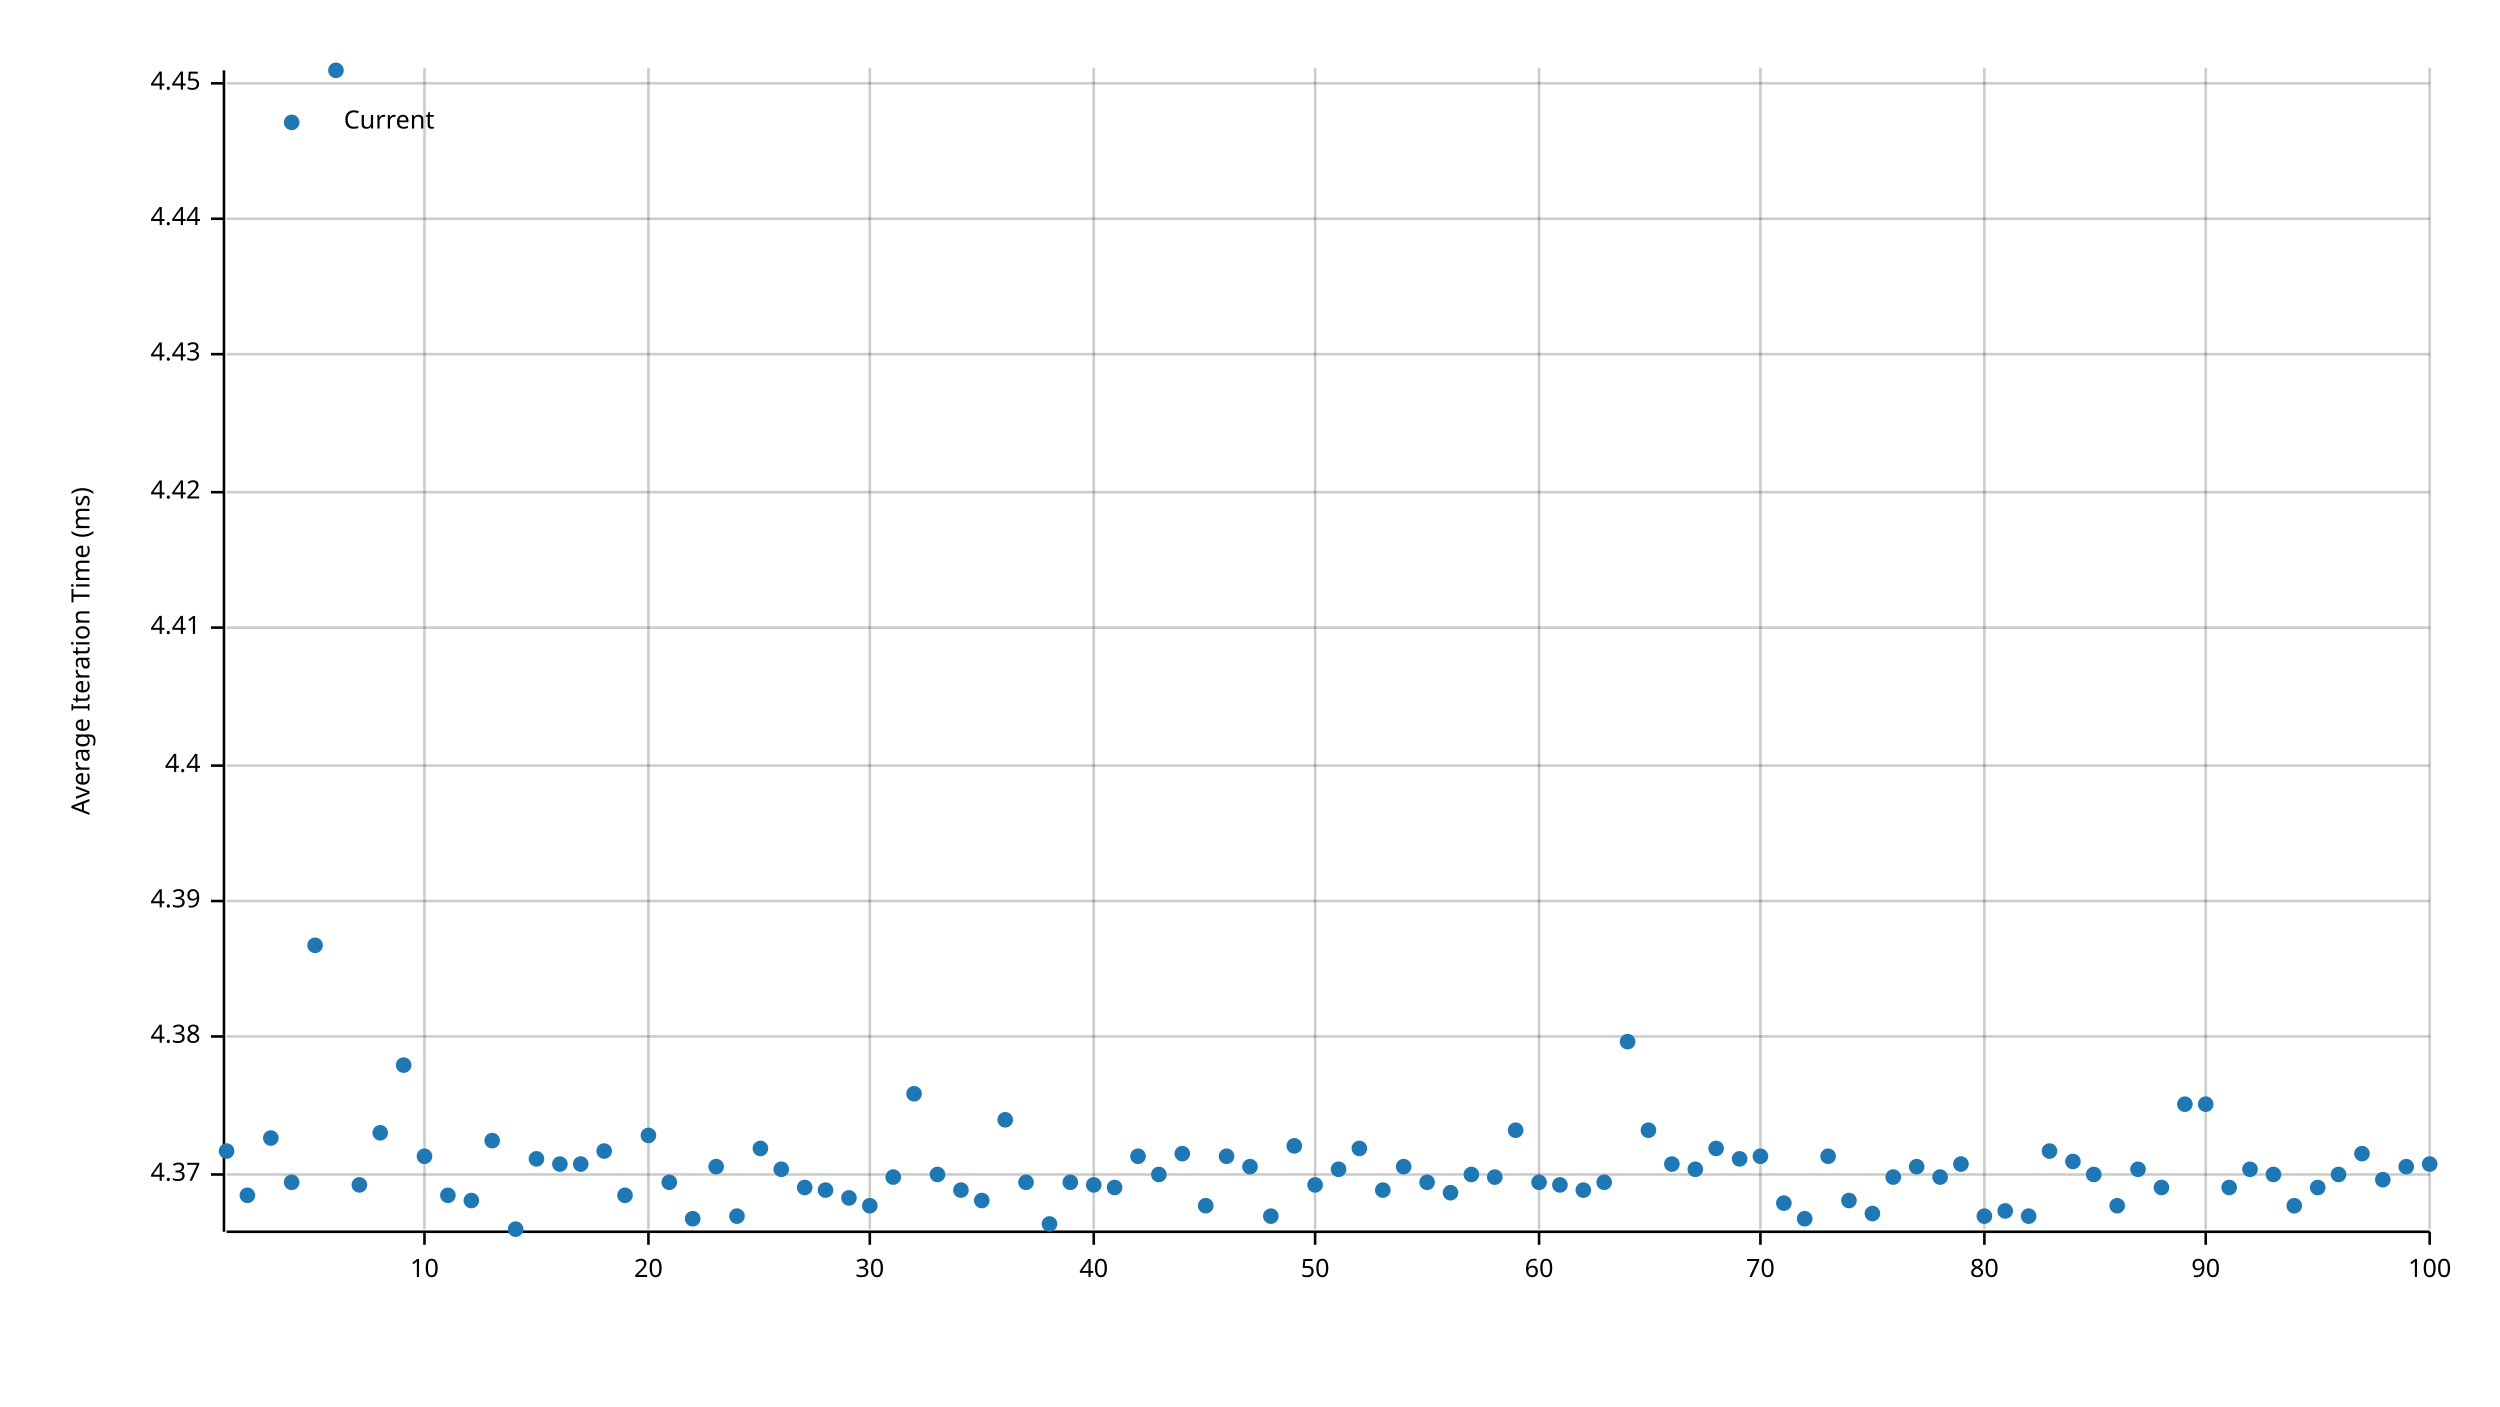
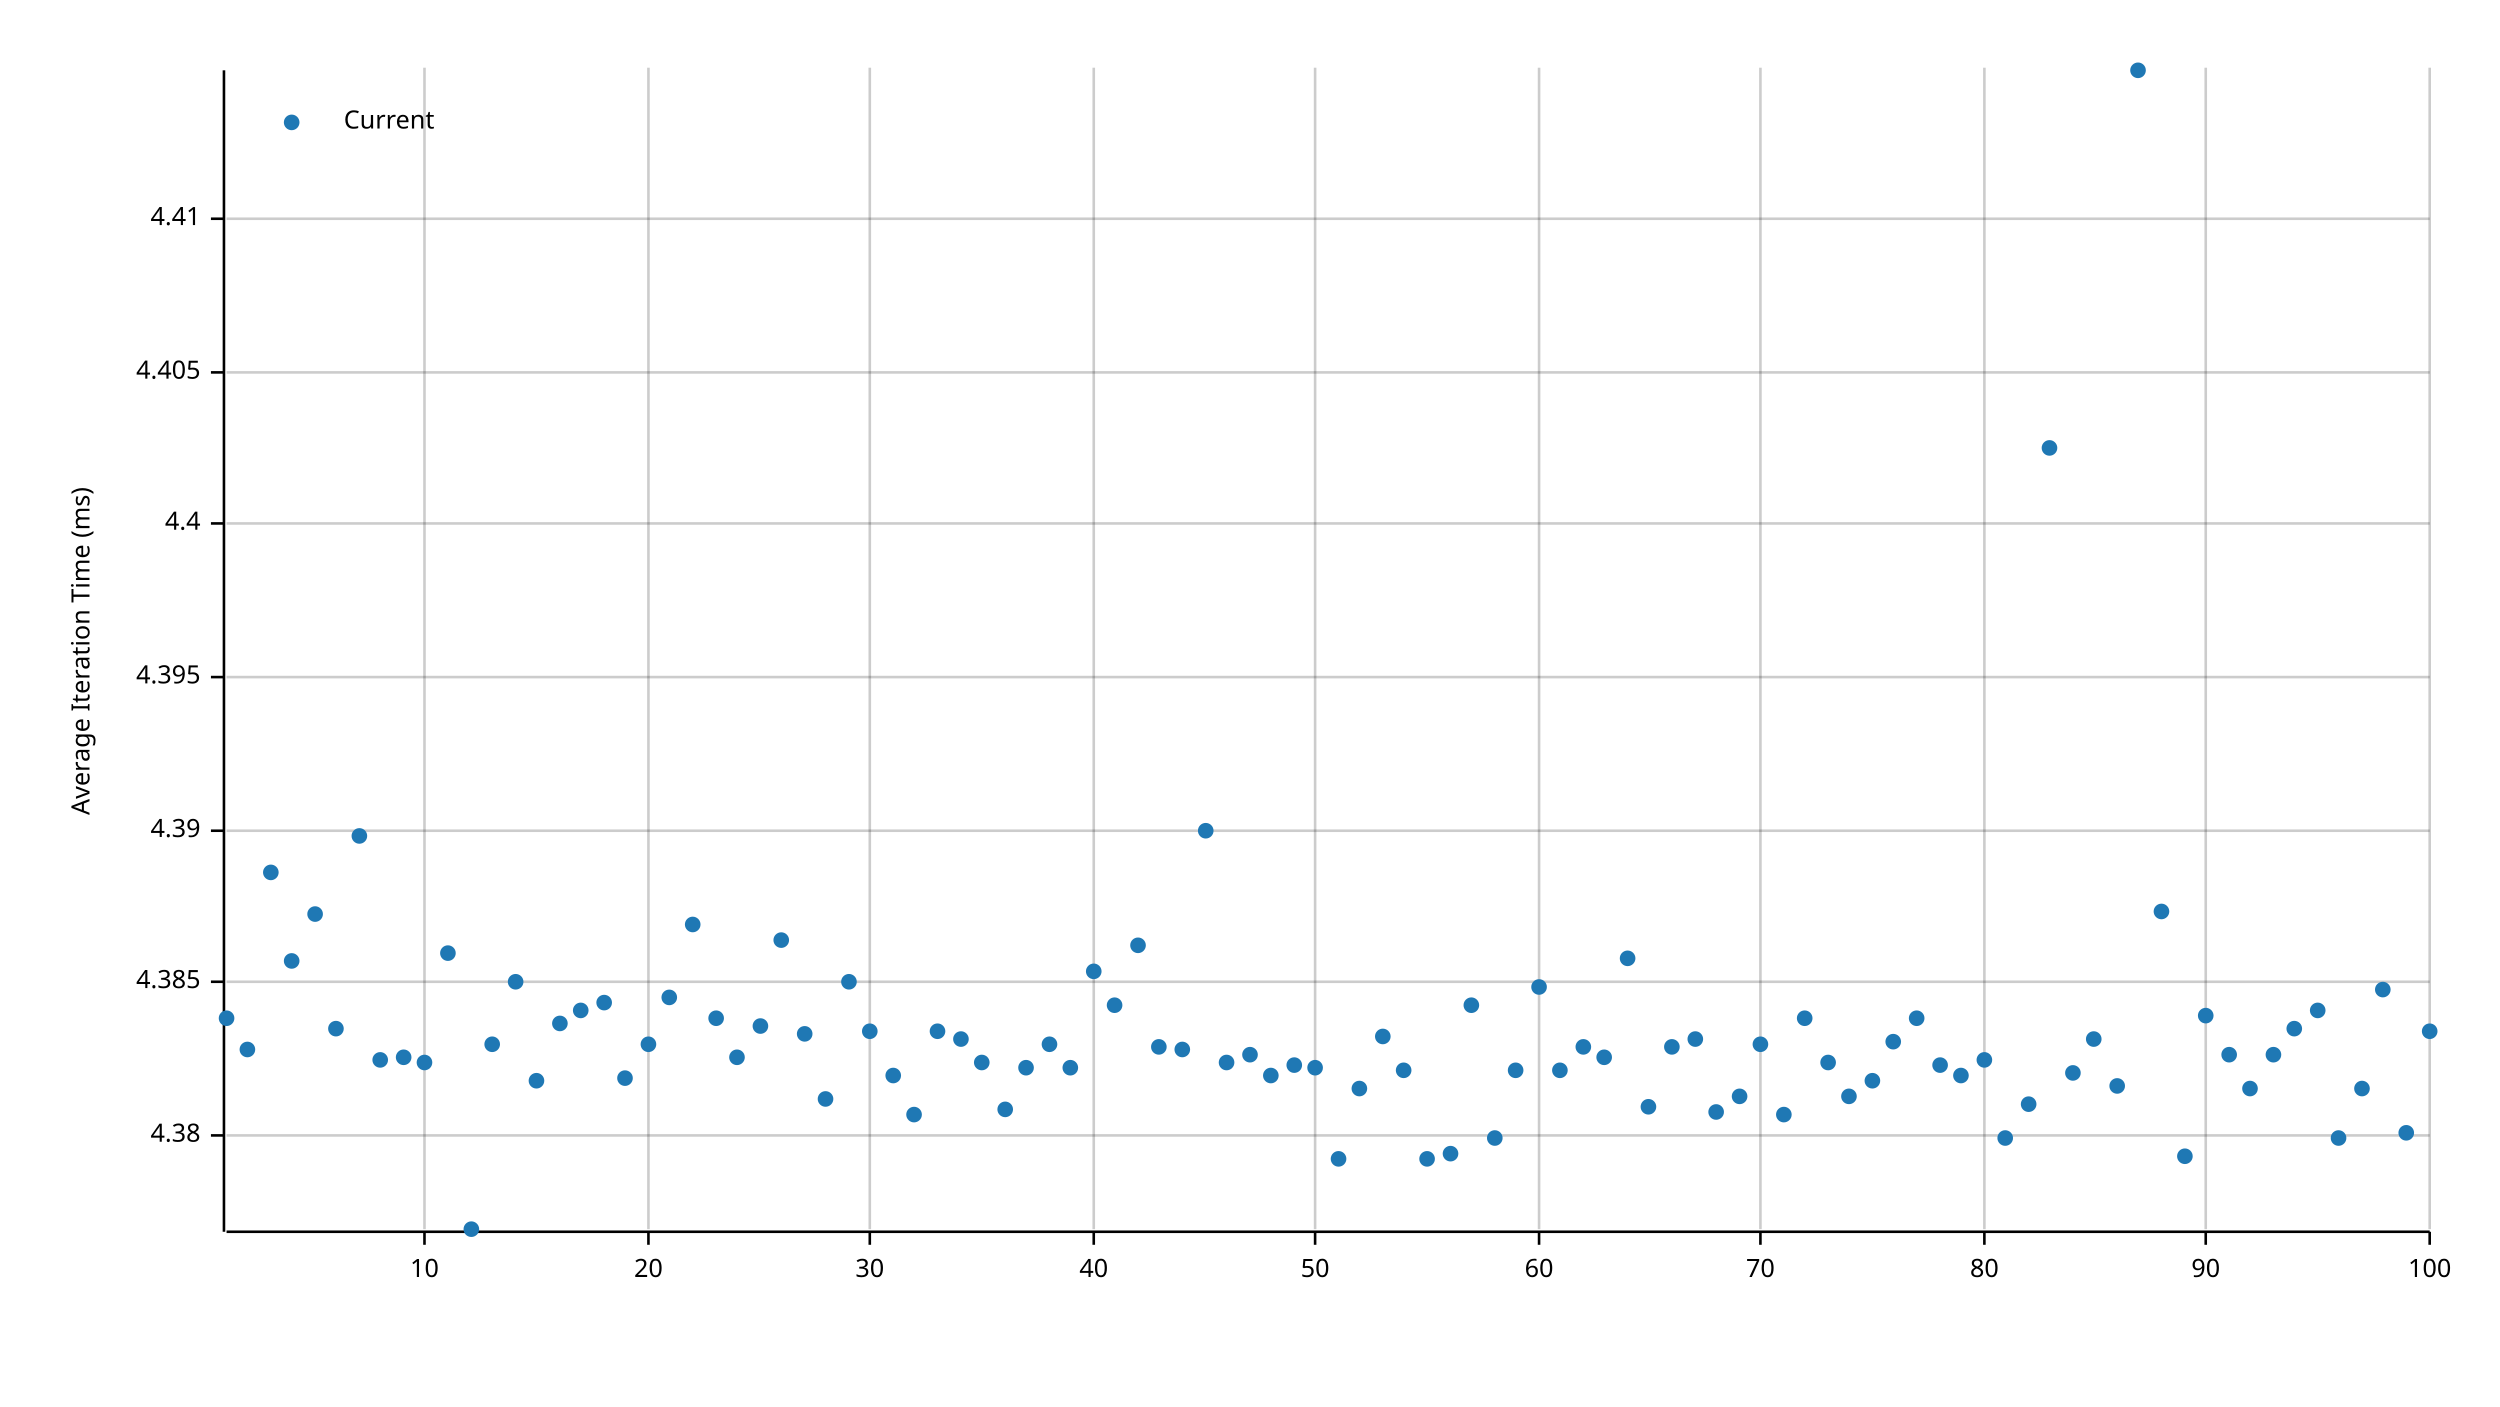
<svg xmlns="http://www.w3.org/2000/svg" width="960" height="540" viewBox="0 0 960 540">
  <text x="27" y="250" dy="0.76em" text-anchor="middle" font-family="sans-serif" font-size="9.677" opacity="1" fill="#000000" transform="rotate(270, 27, 250)">
Average Iteration Time (ms)
</text>
  <line opacity="0.2" stroke="#000000" stroke-width="1" x1="163" y1="472" x2="163" y2="26" />
  <line opacity="0.2" stroke="#000000" stroke-width="1" x1="249" y1="472" x2="249" y2="26" />
  <line opacity="0.2" stroke="#000000" stroke-width="1" x1="334" y1="472" x2="334" y2="26" />
  <line opacity="0.2" stroke="#000000" stroke-width="1" x1="420" y1="472" x2="420" y2="26" />
  <line opacity="0.2" stroke="#000000" stroke-width="1" x1="505" y1="472" x2="505" y2="26" />
  <line opacity="0.2" stroke="#000000" stroke-width="1" x1="591" y1="472" x2="591" y2="26" />
  <line opacity="0.2" stroke="#000000" stroke-width="1" x1="676" y1="472" x2="676" y2="26" />
  <line opacity="0.2" stroke="#000000" stroke-width="1" x1="762" y1="472" x2="762" y2="26" />
  <line opacity="0.2" stroke="#000000" stroke-width="1" x1="847" y1="472" x2="847" y2="26" />
  <line opacity="0.2" stroke="#000000" stroke-width="1" x1="933" y1="472" x2="933" y2="26" />
-   <line opacity="0.2" stroke="#000000" stroke-width="1" x1="87" y1="451" x2="933" y2="451" />
-   <line opacity="0.2" stroke="#000000" stroke-width="1" x1="87" y1="398" x2="933" y2="398" />
-   <line opacity="0.2" stroke="#000000" stroke-width="1" x1="87" y1="346" x2="933" y2="346" />
-   <line opacity="0.2" stroke="#000000" stroke-width="1" x1="87" y1="294" x2="933" y2="294" />
-   <line opacity="0.2" stroke="#000000" stroke-width="1" x1="87" y1="241" x2="933" y2="241" />
-   <line opacity="0.2" stroke="#000000" stroke-width="1" x1="87" y1="189" x2="933" y2="189" />
-   <line opacity="0.2" stroke="#000000" stroke-width="1" x1="87" y1="136" x2="933" y2="136" />
+   <line opacity="0.2" stroke="#000000" stroke-width="1" x1="87" y1="436" x2="933" y2="436" />
+   <line opacity="0.2" stroke="#000000" stroke-width="1" x1="87" y1="377" x2="933" y2="377" />
+   <line opacity="0.2" stroke="#000000" stroke-width="1" x1="87" y1="319" x2="933" y2="319" />
+   <line opacity="0.2" stroke="#000000" stroke-width="1" x1="87" y1="260" x2="933" y2="260" />
+   <line opacity="0.2" stroke="#000000" stroke-width="1" x1="87" y1="201" x2="933" y2="201" />
+   <line opacity="0.2" stroke="#000000" stroke-width="1" x1="87" y1="143" x2="933" y2="143" />
  <line opacity="0.2" stroke="#000000" stroke-width="1" x1="87" y1="84" x2="933" y2="84" />
-   <line opacity="0.2" stroke="#000000" stroke-width="1" x1="87" y1="32" x2="933" y2="32" />
  <polyline fill="none" opacity="1" stroke="#000000" stroke-width="1" points="86,27 86,473 " />
-   <text x="77" y="451" dy="0.5ex" text-anchor="end" font-family="sans-serif" font-size="9.677" opacity="1" fill="#000000">
- 4.37
- </text>
-   <polyline fill="none" opacity="1" stroke="#000000" stroke-width="1" points="81,451 86,451 " />
-   <text x="77" y="398" dy="0.5ex" text-anchor="end" font-family="sans-serif" font-size="9.677" opacity="1" fill="#000000">
+   <text x="77" y="436" dy="0.5ex" text-anchor="end" font-family="sans-serif" font-size="9.677" opacity="1" fill="#000000">
4.38
</text>
-   <polyline fill="none" opacity="1" stroke="#000000" stroke-width="1" points="81,398 86,398 " />
-   <text x="77" y="346" dy="0.5ex" text-anchor="end" font-family="sans-serif" font-size="9.677" opacity="1" fill="#000000">
+   <polyline fill="none" opacity="1" stroke="#000000" stroke-width="1" points="81,436 86,436 " />
+   <text x="77" y="377" dy="0.5ex" text-anchor="end" font-family="sans-serif" font-size="9.677" opacity="1" fill="#000000">
+ 4.385
+ </text>
+   <polyline fill="none" opacity="1" stroke="#000000" stroke-width="1" points="81,377 86,377 " />
+   <text x="77" y="319" dy="0.5ex" text-anchor="end" font-family="sans-serif" font-size="9.677" opacity="1" fill="#000000">
4.39
</text>
-   <polyline fill="none" opacity="1" stroke="#000000" stroke-width="1" points="81,346 86,346 " />
-   <text x="77" y="294" dy="0.5ex" text-anchor="end" font-family="sans-serif" font-size="9.677" opacity="1" fill="#000000">
+   <polyline fill="none" opacity="1" stroke="#000000" stroke-width="1" points="81,319 86,319 " />
+   <text x="77" y="260" dy="0.5ex" text-anchor="end" font-family="sans-serif" font-size="9.677" opacity="1" fill="#000000">
+ 4.395
+ </text>
+   <polyline fill="none" opacity="1" stroke="#000000" stroke-width="1" points="81,260 86,260 " />
+   <text x="77" y="201" dy="0.5ex" text-anchor="end" font-family="sans-serif" font-size="9.677" opacity="1" fill="#000000">
4.4
</text>
-   <polyline fill="none" opacity="1" stroke="#000000" stroke-width="1" points="81,294 86,294 " />
-   <text x="77" y="241" dy="0.5ex" text-anchor="end" font-family="sans-serif" font-size="9.677" opacity="1" fill="#000000">
+   <polyline fill="none" opacity="1" stroke="#000000" stroke-width="1" points="81,201 86,201 " />
+   <text x="77" y="143" dy="0.5ex" text-anchor="end" font-family="sans-serif" font-size="9.677" opacity="1" fill="#000000">
+ 4.405
+ </text>
+   <polyline fill="none" opacity="1" stroke="#000000" stroke-width="1" points="81,143 86,143 " />
+   <text x="77" y="84" dy="0.5ex" text-anchor="end" font-family="sans-serif" font-size="9.677" opacity="1" fill="#000000">
4.41
</text>
-   <polyline fill="none" opacity="1" stroke="#000000" stroke-width="1" points="81,241 86,241 " />
-   <text x="77" y="189" dy="0.5ex" text-anchor="end" font-family="sans-serif" font-size="9.677" opacity="1" fill="#000000">
- 4.42
- </text>
-   <polyline fill="none" opacity="1" stroke="#000000" stroke-width="1" points="81,189 86,189 " />
-   <text x="77" y="136" dy="0.5ex" text-anchor="end" font-family="sans-serif" font-size="9.677" opacity="1" fill="#000000">
- 4.43
- </text>
-   <polyline fill="none" opacity="1" stroke="#000000" stroke-width="1" points="81,136 86,136 " />
-   <text x="77" y="84" dy="0.5ex" text-anchor="end" font-family="sans-serif" font-size="9.677" opacity="1" fill="#000000">
- 4.44
- </text>
  <polyline fill="none" opacity="1" stroke="#000000" stroke-width="1" points="81,84 86,84 " />
-   <text x="77" y="32" dy="0.5ex" text-anchor="end" font-family="sans-serif" font-size="9.677" opacity="1" fill="#000000">
- 4.45
- </text>
-   <polyline fill="none" opacity="1" stroke="#000000" stroke-width="1" points="81,32 86,32 " />
  <polyline fill="none" opacity="1" stroke="#000000" stroke-width="1" points="87,473 933,473 " />
  <text x="163" y="483" dy="0.76em" text-anchor="middle" font-family="sans-serif" font-size="9.677" opacity="1" fill="#000000">
10
</text>
  <polyline fill="none" opacity="1" stroke="#000000" stroke-width="1" points="163,473 163,478 " />
  <text x="249" y="483" dy="0.76em" text-anchor="middle" font-family="sans-serif" font-size="9.677" opacity="1" fill="#000000">
20
</text>
  <polyline fill="none" opacity="1" stroke="#000000" stroke-width="1" points="249,473 249,478 " />
  <text x="334" y="483" dy="0.76em" text-anchor="middle" font-family="sans-serif" font-size="9.677" opacity="1" fill="#000000">
30
</text>
  <polyline fill="none" opacity="1" stroke="#000000" stroke-width="1" points="334,473 334,478 " />
  <text x="420" y="483" dy="0.76em" text-anchor="middle" font-family="sans-serif" font-size="9.677" opacity="1" fill="#000000">
40
</text>
  <polyline fill="none" opacity="1" stroke="#000000" stroke-width="1" points="420,473 420,478 " />
  <text x="505" y="483" dy="0.76em" text-anchor="middle" font-family="sans-serif" font-size="9.677" opacity="1" fill="#000000">
50
</text>
  <polyline fill="none" opacity="1" stroke="#000000" stroke-width="1" points="505,473 505,478 " />
  <text x="591" y="483" dy="0.76em" text-anchor="middle" font-family="sans-serif" font-size="9.677" opacity="1" fill="#000000">
60
</text>
  <polyline fill="none" opacity="1" stroke="#000000" stroke-width="1" points="591,473 591,478 " />
  <text x="676" y="483" dy="0.76em" text-anchor="middle" font-family="sans-serif" font-size="9.677" opacity="1" fill="#000000">
70
</text>
  <polyline fill="none" opacity="1" stroke="#000000" stroke-width="1" points="676,473 676,478 " />
  <text x="762" y="483" dy="0.76em" text-anchor="middle" font-family="sans-serif" font-size="9.677" opacity="1" fill="#000000">
80
</text>
  <polyline fill="none" opacity="1" stroke="#000000" stroke-width="1" points="762,473 762,478 " />
  <text x="847" y="483" dy="0.76em" text-anchor="middle" font-family="sans-serif" font-size="9.677" opacity="1" fill="#000000">
90
</text>
  <polyline fill="none" opacity="1" stroke="#000000" stroke-width="1" points="847,473 847,478 " />
  <text x="933" y="483" dy="0.76em" text-anchor="middle" font-family="sans-serif" font-size="9.677" opacity="1" fill="#000000">
100
</text>
  <polyline fill="none" opacity="1" stroke="#000000" stroke-width="1" points="933,473 933,478 " />
-   <circle cx="87" cy="442" r="3" opacity="1" fill="#1F78B4" stroke="none" stroke-width="1" />
-   <circle cx="95" cy="459" r="3" opacity="1" fill="#1F78B4" stroke="none" stroke-width="1" />
-   <circle cx="104" cy="437" r="3" opacity="1" fill="#1F78B4" stroke="none" stroke-width="1" />
-   <circle cx="112" cy="454" r="3" opacity="1" fill="#1F78B4" stroke="none" stroke-width="1" />
-   <circle cx="121" cy="363" r="3" opacity="1" fill="#1F78B4" stroke="none" stroke-width="1" />
-   <circle cx="129" cy="27" r="3" opacity="1" fill="#1F78B4" stroke="none" stroke-width="1" />
-   <circle cx="138" cy="455" r="3" opacity="1" fill="#1F78B4" stroke="none" stroke-width="1" />
-   <circle cx="146" cy="435" r="3" opacity="1" fill="#1F78B4" stroke="none" stroke-width="1" />
-   <circle cx="155" cy="409" r="3" opacity="1" fill="#1F78B4" stroke="none" stroke-width="1" />
-   <circle cx="163" cy="444" r="3" opacity="1" fill="#1F78B4" stroke="none" stroke-width="1" />
-   <circle cx="172" cy="459" r="3" opacity="1" fill="#1F78B4" stroke="none" stroke-width="1" />
-   <circle cx="181" cy="461" r="3" opacity="1" fill="#1F78B4" stroke="none" stroke-width="1" />
-   <circle cx="189" cy="438" r="3" opacity="1" fill="#1F78B4" stroke="none" stroke-width="1" />
-   <circle cx="198" cy="472" r="3" opacity="1" fill="#1F78B4" stroke="none" stroke-width="1" />
-   <circle cx="206" cy="445" r="3" opacity="1" fill="#1F78B4" stroke="none" stroke-width="1" />
-   <circle cx="215" cy="447" r="3" opacity="1" fill="#1F78B4" stroke="none" stroke-width="1" />
-   <circle cx="223" cy="447" r="3" opacity="1" fill="#1F78B4" stroke="none" stroke-width="1" />
-   <circle cx="232" cy="442" r="3" opacity="1" fill="#1F78B4" stroke="none" stroke-width="1" />
-   <circle cx="240" cy="459" r="3" opacity="1" fill="#1F78B4" stroke="none" stroke-width="1" />
-   <circle cx="249" cy="436" r="3" opacity="1" fill="#1F78B4" stroke="none" stroke-width="1" />
-   <circle cx="257" cy="454" r="3" opacity="1" fill="#1F78B4" stroke="none" stroke-width="1" />
-   <circle cx="266" cy="468" r="3" opacity="1" fill="#1F78B4" stroke="none" stroke-width="1" />
-   <circle cx="275" cy="448" r="3" opacity="1" fill="#1F78B4" stroke="none" stroke-width="1" />
-   <circle cx="283" cy="467" r="3" opacity="1" fill="#1F78B4" stroke="none" stroke-width="1" />
-   <circle cx="292" cy="441" r="3" opacity="1" fill="#1F78B4" stroke="none" stroke-width="1" />
-   <circle cx="300" cy="449" r="3" opacity="1" fill="#1F78B4" stroke="none" stroke-width="1" />
-   <circle cx="309" cy="456" r="3" opacity="1" fill="#1F78B4" stroke="none" stroke-width="1" />
-   <circle cx="317" cy="457" r="3" opacity="1" fill="#1F78B4" stroke="none" stroke-width="1" />
-   <circle cx="326" cy="460" r="3" opacity="1" fill="#1F78B4" stroke="none" stroke-width="1" />
-   <circle cx="334" cy="463" r="3" opacity="1" fill="#1F78B4" stroke="none" stroke-width="1" />
-   <circle cx="343" cy="452" r="3" opacity="1" fill="#1F78B4" stroke="none" stroke-width="1" />
-   <circle cx="351" cy="420" r="3" opacity="1" fill="#1F78B4" stroke="none" stroke-width="1" />
-   <circle cx="360" cy="451" r="3" opacity="1" fill="#1F78B4" stroke="none" stroke-width="1" />
-   <circle cx="369" cy="457" r="3" opacity="1" fill="#1F78B4" stroke="none" stroke-width="1" />
-   <circle cx="377" cy="461" r="3" opacity="1" fill="#1F78B4" stroke="none" stroke-width="1" />
-   <circle cx="386" cy="430" r="3" opacity="1" fill="#1F78B4" stroke="none" stroke-width="1" />
-   <circle cx="394" cy="454" r="3" opacity="1" fill="#1F78B4" stroke="none" stroke-width="1" />
-   <circle cx="403" cy="470" r="3" opacity="1" fill="#1F78B4" stroke="none" stroke-width="1" />
-   <circle cx="411" cy="454" r="3" opacity="1" fill="#1F78B4" stroke="none" stroke-width="1" />
-   <circle cx="420" cy="455" r="3" opacity="1" fill="#1F78B4" stroke="none" stroke-width="1" />
-   <circle cx="428" cy="456" r="3" opacity="1" fill="#1F78B4" stroke="none" stroke-width="1" />
-   <circle cx="437" cy="444" r="3" opacity="1" fill="#1F78B4" stroke="none" stroke-width="1" />
-   <circle cx="445" cy="451" r="3" opacity="1" fill="#1F78B4" stroke="none" stroke-width="1" />
-   <circle cx="454" cy="443" r="3" opacity="1" fill="#1F78B4" stroke="none" stroke-width="1" />
-   <circle cx="463" cy="463" r="3" opacity="1" fill="#1F78B4" stroke="none" stroke-width="1" />
-   <circle cx="471" cy="444" r="3" opacity="1" fill="#1F78B4" stroke="none" stroke-width="1" />
-   <circle cx="480" cy="448" r="3" opacity="1" fill="#1F78B4" stroke="none" stroke-width="1" />
-   <circle cx="488" cy="467" r="3" opacity="1" fill="#1F78B4" stroke="none" stroke-width="1" />
-   <circle cx="497" cy="440" r="3" opacity="1" fill="#1F78B4" stroke="none" stroke-width="1" />
-   <circle cx="505" cy="455" r="3" opacity="1" fill="#1F78B4" stroke="none" stroke-width="1" />
-   <circle cx="514" cy="449" r="3" opacity="1" fill="#1F78B4" stroke="none" stroke-width="1" />
-   <circle cx="522" cy="441" r="3" opacity="1" fill="#1F78B4" stroke="none" stroke-width="1" />
-   <circle cx="531" cy="457" r="3" opacity="1" fill="#1F78B4" stroke="none" stroke-width="1" />
-   <circle cx="539" cy="448" r="3" opacity="1" fill="#1F78B4" stroke="none" stroke-width="1" />
-   <circle cx="548" cy="454" r="3" opacity="1" fill="#1F78B4" stroke="none" stroke-width="1" />
-   <circle cx="557" cy="458" r="3" opacity="1" fill="#1F78B4" stroke="none" stroke-width="1" />
-   <circle cx="565" cy="451" r="3" opacity="1" fill="#1F78B4" stroke="none" stroke-width="1" />
-   <circle cx="574" cy="452" r="3" opacity="1" fill="#1F78B4" stroke="none" stroke-width="1" />
-   <circle cx="582" cy="434" r="3" opacity="1" fill="#1F78B4" stroke="none" stroke-width="1" />
-   <circle cx="591" cy="454" r="3" opacity="1" fill="#1F78B4" stroke="none" stroke-width="1" />
-   <circle cx="599" cy="455" r="3" opacity="1" fill="#1F78B4" stroke="none" stroke-width="1" />
-   <circle cx="608" cy="457" r="3" opacity="1" fill="#1F78B4" stroke="none" stroke-width="1" />
-   <circle cx="616" cy="454" r="3" opacity="1" fill="#1F78B4" stroke="none" stroke-width="1" />
-   <circle cx="625" cy="400" r="3" opacity="1" fill="#1F78B4" stroke="none" stroke-width="1" />
-   <circle cx="633" cy="434" r="3" opacity="1" fill="#1F78B4" stroke="none" stroke-width="1" />
-   <circle cx="642" cy="447" r="3" opacity="1" fill="#1F78B4" stroke="none" stroke-width="1" />
-   <circle cx="651" cy="449" r="3" opacity="1" fill="#1F78B4" stroke="none" stroke-width="1" />
-   <circle cx="659" cy="441" r="3" opacity="1" fill="#1F78B4" stroke="none" stroke-width="1" />
-   <circle cx="668" cy="445" r="3" opacity="1" fill="#1F78B4" stroke="none" stroke-width="1" />
-   <circle cx="676" cy="444" r="3" opacity="1" fill="#1F78B4" stroke="none" stroke-width="1" />
-   <circle cx="685" cy="462" r="3" opacity="1" fill="#1F78B4" stroke="none" stroke-width="1" />
-   <circle cx="693" cy="468" r="3" opacity="1" fill="#1F78B4" stroke="none" stroke-width="1" />
-   <circle cx="702" cy="444" r="3" opacity="1" fill="#1F78B4" stroke="none" stroke-width="1" />
-   <circle cx="710" cy="461" r="3" opacity="1" fill="#1F78B4" stroke="none" stroke-width="1" />
-   <circle cx="719" cy="466" r="3" opacity="1" fill="#1F78B4" stroke="none" stroke-width="1" />
-   <circle cx="727" cy="452" r="3" opacity="1" fill="#1F78B4" stroke="none" stroke-width="1" />
-   <circle cx="736" cy="448" r="3" opacity="1" fill="#1F78B4" stroke="none" stroke-width="1" />
-   <circle cx="745" cy="452" r="3" opacity="1" fill="#1F78B4" stroke="none" stroke-width="1" />
-   <circle cx="753" cy="447" r="3" opacity="1" fill="#1F78B4" stroke="none" stroke-width="1" />
-   <circle cx="762" cy="467" r="3" opacity="1" fill="#1F78B4" stroke="none" stroke-width="1" />
-   <circle cx="770" cy="465" r="3" opacity="1" fill="#1F78B4" stroke="none" stroke-width="1" />
-   <circle cx="779" cy="467" r="3" opacity="1" fill="#1F78B4" stroke="none" stroke-width="1" />
-   <circle cx="787" cy="442" r="3" opacity="1" fill="#1F78B4" stroke="none" stroke-width="1" />
-   <circle cx="796" cy="446" r="3" opacity="1" fill="#1F78B4" stroke="none" stroke-width="1" />
-   <circle cx="804" cy="451" r="3" opacity="1" fill="#1F78B4" stroke="none" stroke-width="1" />
-   <circle cx="813" cy="463" r="3" opacity="1" fill="#1F78B4" stroke="none" stroke-width="1" />
-   <circle cx="821" cy="449" r="3" opacity="1" fill="#1F78B4" stroke="none" stroke-width="1" />
-   <circle cx="830" cy="456" r="3" opacity="1" fill="#1F78B4" stroke="none" stroke-width="1" />
-   <circle cx="839" cy="424" r="3" opacity="1" fill="#1F78B4" stroke="none" stroke-width="1" />
-   <circle cx="847" cy="424" r="3" opacity="1" fill="#1F78B4" stroke="none" stroke-width="1" />
-   <circle cx="856" cy="456" r="3" opacity="1" fill="#1F78B4" stroke="none" stroke-width="1" />
-   <circle cx="864" cy="449" r="3" opacity="1" fill="#1F78B4" stroke="none" stroke-width="1" />
-   <circle cx="873" cy="451" r="3" opacity="1" fill="#1F78B4" stroke="none" stroke-width="1" />
-   <circle cx="881" cy="463" r="3" opacity="1" fill="#1F78B4" stroke="none" stroke-width="1" />
-   <circle cx="890" cy="456" r="3" opacity="1" fill="#1F78B4" stroke="none" stroke-width="1" />
-   <circle cx="898" cy="451" r="3" opacity="1" fill="#1F78B4" stroke="none" stroke-width="1" />
-   <circle cx="907" cy="443" r="3" opacity="1" fill="#1F78B4" stroke="none" stroke-width="1" />
-   <circle cx="915" cy="453" r="3" opacity="1" fill="#1F78B4" stroke="none" stroke-width="1" />
-   <circle cx="924" cy="448" r="3" opacity="1" fill="#1F78B4" stroke="none" stroke-width="1" />
-   <circle cx="933" cy="447" r="3" opacity="1" fill="#1F78B4" stroke="none" stroke-width="1" />
+   <circle cx="87" cy="391" r="3" opacity="1" fill="#1F78B4" stroke="none" stroke-width="1" />
+   <circle cx="95" cy="403" r="3" opacity="1" fill="#1F78B4" stroke="none" stroke-width="1" />
+   <circle cx="104" cy="335" r="3" opacity="1" fill="#1F78B4" stroke="none" stroke-width="1" />
+   <circle cx="112" cy="369" r="3" opacity="1" fill="#1F78B4" stroke="none" stroke-width="1" />
+   <circle cx="121" cy="351" r="3" opacity="1" fill="#1F78B4" stroke="none" stroke-width="1" />
+   <circle cx="129" cy="395" r="3" opacity="1" fill="#1F78B4" stroke="none" stroke-width="1" />
+   <circle cx="138" cy="321" r="3" opacity="1" fill="#1F78B4" stroke="none" stroke-width="1" />
+   <circle cx="146" cy="407" r="3" opacity="1" fill="#1F78B4" stroke="none" stroke-width="1" />
+   <circle cx="155" cy="406" r="3" opacity="1" fill="#1F78B4" stroke="none" stroke-width="1" />
+   <circle cx="163" cy="408" r="3" opacity="1" fill="#1F78B4" stroke="none" stroke-width="1" />
+   <circle cx="172" cy="366" r="3" opacity="1" fill="#1F78B4" stroke="none" stroke-width="1" />
+   <circle cx="181" cy="472" r="3" opacity="1" fill="#1F78B4" stroke="none" stroke-width="1" />
+   <circle cx="189" cy="401" r="3" opacity="1" fill="#1F78B4" stroke="none" stroke-width="1" />
+   <circle cx="198" cy="377" r="3" opacity="1" fill="#1F78B4" stroke="none" stroke-width="1" />
+   <circle cx="206" cy="415" r="3" opacity="1" fill="#1F78B4" stroke="none" stroke-width="1" />
+   <circle cx="215" cy="393" r="3" opacity="1" fill="#1F78B4" stroke="none" stroke-width="1" />
+   <circle cx="223" cy="388" r="3" opacity="1" fill="#1F78B4" stroke="none" stroke-width="1" />
+   <circle cx="232" cy="385" r="3" opacity="1" fill="#1F78B4" stroke="none" stroke-width="1" />
+   <circle cx="240" cy="414" r="3" opacity="1" fill="#1F78B4" stroke="none" stroke-width="1" />
+   <circle cx="249" cy="401" r="3" opacity="1" fill="#1F78B4" stroke="none" stroke-width="1" />
+   <circle cx="257" cy="383" r="3" opacity="1" fill="#1F78B4" stroke="none" stroke-width="1" />
+   <circle cx="266" cy="355" r="3" opacity="1" fill="#1F78B4" stroke="none" stroke-width="1" />
+   <circle cx="275" cy="391" r="3" opacity="1" fill="#1F78B4" stroke="none" stroke-width="1" />
+   <circle cx="283" cy="406" r="3" opacity="1" fill="#1F78B4" stroke="none" stroke-width="1" />
+   <circle cx="292" cy="394" r="3" opacity="1" fill="#1F78B4" stroke="none" stroke-width="1" />
+   <circle cx="300" cy="361" r="3" opacity="1" fill="#1F78B4" stroke="none" stroke-width="1" />
+   <circle cx="309" cy="397" r="3" opacity="1" fill="#1F78B4" stroke="none" stroke-width="1" />
+   <circle cx="317" cy="422" r="3" opacity="1" fill="#1F78B4" stroke="none" stroke-width="1" />
+   <circle cx="326" cy="377" r="3" opacity="1" fill="#1F78B4" stroke="none" stroke-width="1" />
+   <circle cx="334" cy="396" r="3" opacity="1" fill="#1F78B4" stroke="none" stroke-width="1" />
+   <circle cx="343" cy="413" r="3" opacity="1" fill="#1F78B4" stroke="none" stroke-width="1" />
+   <circle cx="351" cy="428" r="3" opacity="1" fill="#1F78B4" stroke="none" stroke-width="1" />
+   <circle cx="360" cy="396" r="3" opacity="1" fill="#1F78B4" stroke="none" stroke-width="1" />
+   <circle cx="369" cy="399" r="3" opacity="1" fill="#1F78B4" stroke="none" stroke-width="1" />
+   <circle cx="377" cy="408" r="3" opacity="1" fill="#1F78B4" stroke="none" stroke-width="1" />
+   <circle cx="386" cy="426" r="3" opacity="1" fill="#1F78B4" stroke="none" stroke-width="1" />
+   <circle cx="394" cy="410" r="3" opacity="1" fill="#1F78B4" stroke="none" stroke-width="1" />
+   <circle cx="403" cy="401" r="3" opacity="1" fill="#1F78B4" stroke="none" stroke-width="1" />
+   <circle cx="411" cy="410" r="3" opacity="1" fill="#1F78B4" stroke="none" stroke-width="1" />
+   <circle cx="420" cy="373" r="3" opacity="1" fill="#1F78B4" stroke="none" stroke-width="1" />
+   <circle cx="428" cy="386" r="3" opacity="1" fill="#1F78B4" stroke="none" stroke-width="1" />
+   <circle cx="437" cy="363" r="3" opacity="1" fill="#1F78B4" stroke="none" stroke-width="1" />
+   <circle cx="445" cy="402" r="3" opacity="1" fill="#1F78B4" stroke="none" stroke-width="1" />
+   <circle cx="454" cy="403" r="3" opacity="1" fill="#1F78B4" stroke="none" stroke-width="1" />
+   <circle cx="463" cy="319" r="3" opacity="1" fill="#1F78B4" stroke="none" stroke-width="1" />
+   <circle cx="471" cy="408" r="3" opacity="1" fill="#1F78B4" stroke="none" stroke-width="1" />
+   <circle cx="480" cy="405" r="3" opacity="1" fill="#1F78B4" stroke="none" stroke-width="1" />
+   <circle cx="488" cy="413" r="3" opacity="1" fill="#1F78B4" stroke="none" stroke-width="1" />
+   <circle cx="497" cy="409" r="3" opacity="1" fill="#1F78B4" stroke="none" stroke-width="1" />
+   <circle cx="505" cy="410" r="3" opacity="1" fill="#1F78B4" stroke="none" stroke-width="1" />
+   <circle cx="514" cy="445" r="3" opacity="1" fill="#1F78B4" stroke="none" stroke-width="1" />
+   <circle cx="522" cy="418" r="3" opacity="1" fill="#1F78B4" stroke="none" stroke-width="1" />
+   <circle cx="531" cy="398" r="3" opacity="1" fill="#1F78B4" stroke="none" stroke-width="1" />
+   <circle cx="539" cy="411" r="3" opacity="1" fill="#1F78B4" stroke="none" stroke-width="1" />
+   <circle cx="548" cy="445" r="3" opacity="1" fill="#1F78B4" stroke="none" stroke-width="1" />
+   <circle cx="557" cy="443" r="3" opacity="1" fill="#1F78B4" stroke="none" stroke-width="1" />
+   <circle cx="565" cy="386" r="3" opacity="1" fill="#1F78B4" stroke="none" stroke-width="1" />
+   <circle cx="574" cy="437" r="3" opacity="1" fill="#1F78B4" stroke="none" stroke-width="1" />
+   <circle cx="582" cy="411" r="3" opacity="1" fill="#1F78B4" stroke="none" stroke-width="1" />
+   <circle cx="591" cy="379" r="3" opacity="1" fill="#1F78B4" stroke="none" stroke-width="1" />
+   <circle cx="599" cy="411" r="3" opacity="1" fill="#1F78B4" stroke="none" stroke-width="1" />
+   <circle cx="608" cy="402" r="3" opacity="1" fill="#1F78B4" stroke="none" stroke-width="1" />
+   <circle cx="616" cy="406" r="3" opacity="1" fill="#1F78B4" stroke="none" stroke-width="1" />
+   <circle cx="625" cy="368" r="3" opacity="1" fill="#1F78B4" stroke="none" stroke-width="1" />
+   <circle cx="633" cy="425" r="3" opacity="1" fill="#1F78B4" stroke="none" stroke-width="1" />
+   <circle cx="642" cy="402" r="3" opacity="1" fill="#1F78B4" stroke="none" stroke-width="1" />
+   <circle cx="651" cy="399" r="3" opacity="1" fill="#1F78B4" stroke="none" stroke-width="1" />
+   <circle cx="659" cy="427" r="3" opacity="1" fill="#1F78B4" stroke="none" stroke-width="1" />
+   <circle cx="668" cy="421" r="3" opacity="1" fill="#1F78B4" stroke="none" stroke-width="1" />
+   <circle cx="676" cy="401" r="3" opacity="1" fill="#1F78B4" stroke="none" stroke-width="1" />
+   <circle cx="685" cy="428" r="3" opacity="1" fill="#1F78B4" stroke="none" stroke-width="1" />
+   <circle cx="693" cy="391" r="3" opacity="1" fill="#1F78B4" stroke="none" stroke-width="1" />
+   <circle cx="702" cy="408" r="3" opacity="1" fill="#1F78B4" stroke="none" stroke-width="1" />
+   <circle cx="710" cy="421" r="3" opacity="1" fill="#1F78B4" stroke="none" stroke-width="1" />
+   <circle cx="719" cy="415" r="3" opacity="1" fill="#1F78B4" stroke="none" stroke-width="1" />
+   <circle cx="727" cy="400" r="3" opacity="1" fill="#1F78B4" stroke="none" stroke-width="1" />
+   <circle cx="736" cy="391" r="3" opacity="1" fill="#1F78B4" stroke="none" stroke-width="1" />
+   <circle cx="745" cy="409" r="3" opacity="1" fill="#1F78B4" stroke="none" stroke-width="1" />
+   <circle cx="753" cy="413" r="3" opacity="1" fill="#1F78B4" stroke="none" stroke-width="1" />
+   <circle cx="762" cy="407" r="3" opacity="1" fill="#1F78B4" stroke="none" stroke-width="1" />
+   <circle cx="770" cy="437" r="3" opacity="1" fill="#1F78B4" stroke="none" stroke-width="1" />
+   <circle cx="779" cy="424" r="3" opacity="1" fill="#1F78B4" stroke="none" stroke-width="1" />
+   <circle cx="787" cy="172" r="3" opacity="1" fill="#1F78B4" stroke="none" stroke-width="1" />
+   <circle cx="796" cy="412" r="3" opacity="1" fill="#1F78B4" stroke="none" stroke-width="1" />
+   <circle cx="804" cy="399" r="3" opacity="1" fill="#1F78B4" stroke="none" stroke-width="1" />
+   <circle cx="813" cy="417" r="3" opacity="1" fill="#1F78B4" stroke="none" stroke-width="1" />
+   <circle cx="821" cy="27" r="3" opacity="1" fill="#1F78B4" stroke="none" stroke-width="1" />
+   <circle cx="830" cy="350" r="3" opacity="1" fill="#1F78B4" stroke="none" stroke-width="1" />
+   <circle cx="839" cy="444" r="3" opacity="1" fill="#1F78B4" stroke="none" stroke-width="1" />
+   <circle cx="847" cy="390" r="3" opacity="1" fill="#1F78B4" stroke="none" stroke-width="1" />
+   <circle cx="856" cy="405" r="3" opacity="1" fill="#1F78B4" stroke="none" stroke-width="1" />
+   <circle cx="864" cy="418" r="3" opacity="1" fill="#1F78B4" stroke="none" stroke-width="1" />
+   <circle cx="873" cy="405" r="3" opacity="1" fill="#1F78B4" stroke="none" stroke-width="1" />
+   <circle cx="881" cy="395" r="3" opacity="1" fill="#1F78B4" stroke="none" stroke-width="1" />
+   <circle cx="890" cy="388" r="3" opacity="1" fill="#1F78B4" stroke="none" stroke-width="1" />
+   <circle cx="898" cy="437" r="3" opacity="1" fill="#1F78B4" stroke="none" stroke-width="1" />
+   <circle cx="907" cy="418" r="3" opacity="1" fill="#1F78B4" stroke="none" stroke-width="1" />
+   <circle cx="915" cy="380" r="3" opacity="1" fill="#1F78B4" stroke="none" stroke-width="1" />
+   <circle cx="924" cy="435" r="3" opacity="1" fill="#1F78B4" stroke="none" stroke-width="1" />
+   <circle cx="933" cy="396" r="3" opacity="1" fill="#1F78B4" stroke="none" stroke-width="1" />
  <text x="132" y="42" dy="0.76em" text-anchor="start" font-family="sans-serif" font-size="9.677" opacity="1" fill="#000000">
Current
</text>
  <circle cx="112" cy="47" r="3" opacity="1" fill="#1F78B4" stroke="none" stroke-width="1" />
</svg>
